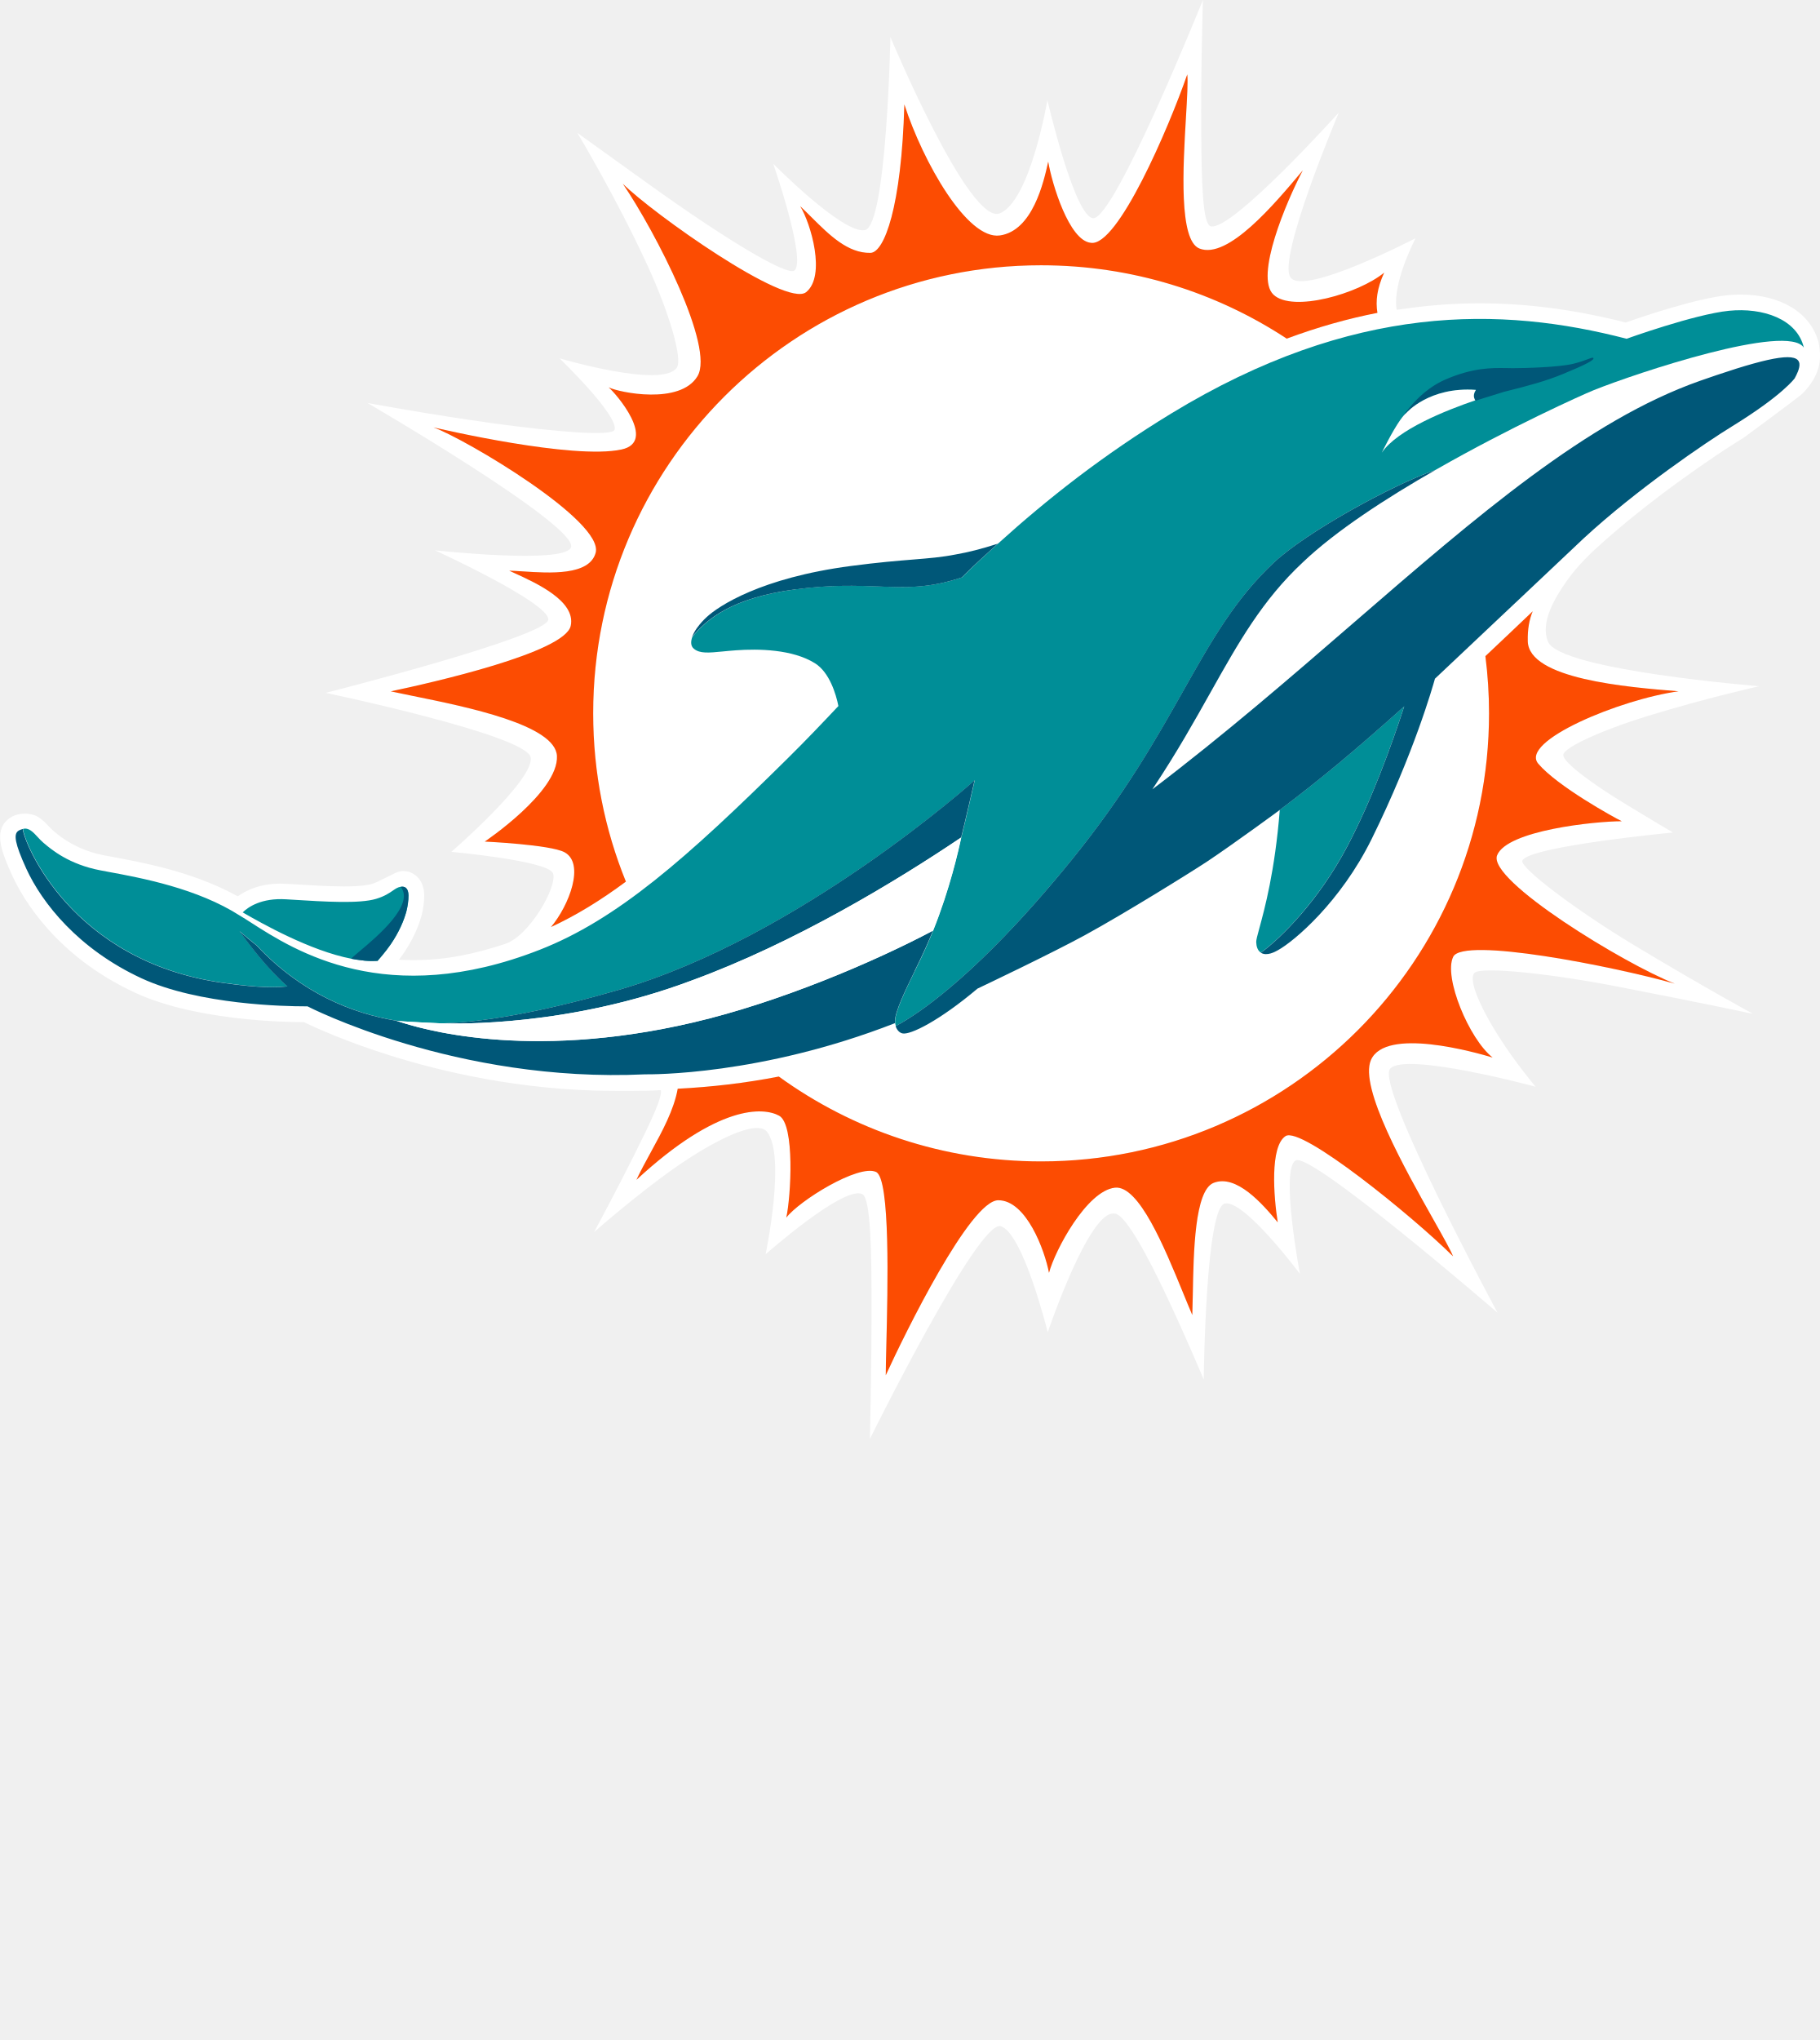
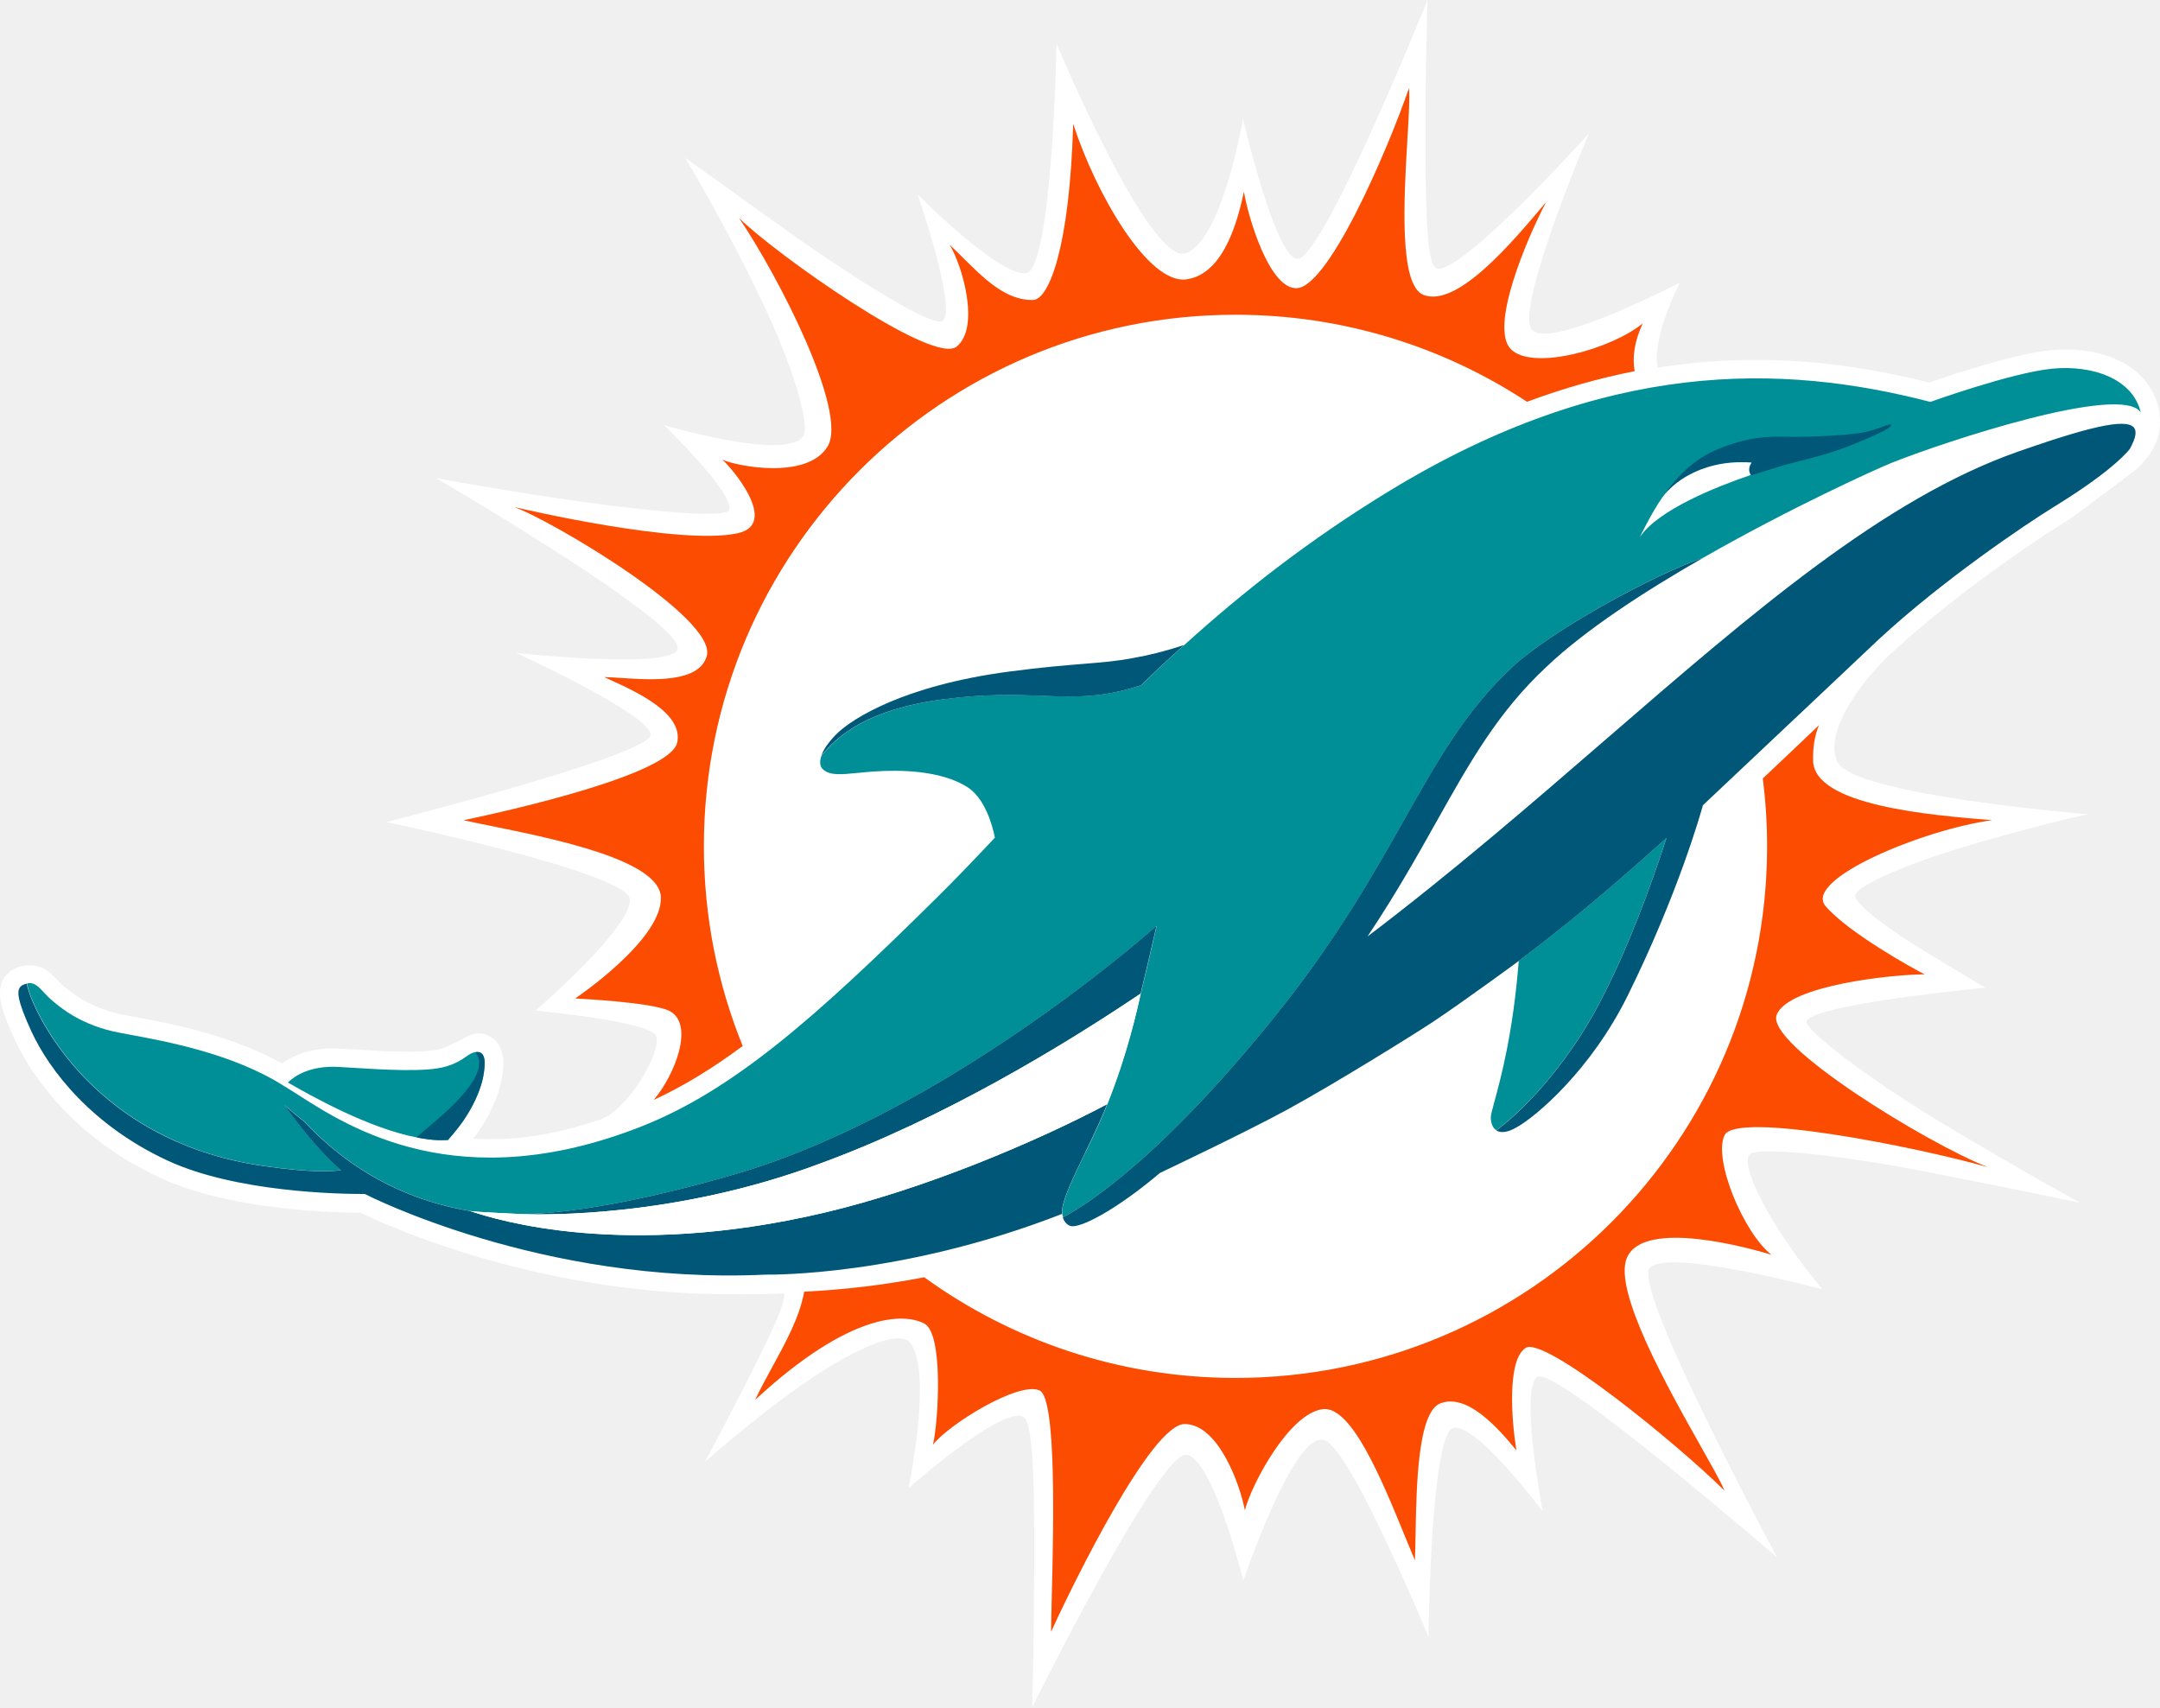
- <svg xmlns="http://www.w3.org/2000/svg" id="Layer" viewBox="0 0 420 470.65">
-   <defs>
-     <style>
+ <svg xmlns="http://www.w3.org/2000/svg" id="Layer" viewBox="0 0 419.994 331.97" version="1.1" width="419.994" height="331.97">
+   <defs id="defs1">
+     <style id="style1">
      .cls-1 {
        fill: #008e97;
      }

      .cls-1, .cls-2, .cls-3, .cls-4 {
        fill-rule: evenodd;
        stroke-width: 0px;
      }

      .cls-2 {
        fill: #fc4c02;
      }

      .cls-3 {
        fill: #fff;
      }

      .cls-4 {
        fill: #005778;
      }
    </style>
  </defs>
-   <path class="cls-3" d="m387.37,159.49c-13.4,1.82-36.82,11.52-32.37,16.72,4.45,5.2,17.42,12.35,19.26,13.25-6.18,0-26.5,2.1-28.77,7.86-2.28,5.76,29.41,25.07,41.01,29.61-14.43-4.06-48.84-10.84-51.13-6.2-2.29,4.64,3.66,18.99,9.1,23.25-3.98-1.19-24.77-7.1-28.1.58-3.67,8.46,16.65,39.48,18.96,45.28-9.37-9.29-35.02-30.13-38.66-27.74-3.64,2.38-2.74,14-1.79,19.9-3.52-4.29-9.57-11.17-14.8-9.11-5.23,2.06-4.58,22-4.92,30.49-4.31-9.99-11.35-30.11-17.86-29.38-6.51.73-13.82,14.42-15.21,19.65-.99-5.24-5.26-16.75-11.7-16.75s-21.44,30.48-25.97,40.38c-.02-7.66,1.82-45.05-2.25-46.9-4.06-1.85-17.78,6.67-20.72,10.55,1.09-4.91,2.02-21.51-1.64-23.52-3.66-2.01-14.09-2.64-32.94,14.79,3.13-6.69,8.28-13.96,9.53-21.02,7.81-.4,15.54-1.29,23.33-2.81,17.01,12.31,37.92,19.58,60.53,19.58,57.09,0,103.37-46.28,103.37-103.37,0-4.47-.29-8.88-.84-13.2,3.83-3.61,7.5-7.1,10.92-10.35-.78,1.87-1.22,4.13-1.14,6.91.22,8.72,22.8,10.58,34.8,11.55Zm-257.09,37.15c-3.26-1.76-18.4-2.46-18.4-2.46,0,0,17.05-11.46,16.66-19.75-.4-8.28-27.59-12.53-38.35-14.91,9.49-2,40.21-8.94,41.53-15.12,1.32-6.18-9.6-10.56-14.19-12.72,5.15.07,18.19,2.25,19.95-4.12,2.01-7.3-30.11-26.32-37.43-28.95,1.64.39,32.23,7.52,43.41,5.1,8.33-1.81-1.38-13.01-2.98-14.33,2.46,1.2,16.48,4.09,20.5-2.57,4.02-6.66-9.61-33.17-17.23-44.41,6.77,6.75,37.7,28.76,42.31,25.01,4.62-3.74,1.09-15.84-1.38-19.83,4.98,4.66,9.89,10.9,16.22,10.77,3.17-.07,7.16-10.55,7.82-34.25,4.29,13.28,14.54,31.33,22.06,30.23,7.53-1.09,10.1-12.27,11.14-17.03.87,5.11,4.82,18.25,9.84,18.73,6.16.96,17.96-26.47,22.25-38.86.65,6.12-3.84,37.56,2.8,40.17,6.64,2.62,17.62-10.62,23.85-18.04-3.78,7.18-11.17,24.53-6.77,28.68,4.4,4.15,19.61-.2,25.54-5.09-1.66,3.64-2.02,6.54-1.56,9.28-6.76,1.32-13.74,3.27-20.94,5.95-16.28-10.68-35.74-16.91-56.67-16.91-57.08,0-103.36,46.28-103.36,103.36,0,13.74,2.68,26.85,7.55,38.84-5.88,4.36-11.52,7.81-17.29,10.48,4.22-5.03,7.89-14.69,3.12-17.26Zm289.7-115.39c-.07-1.57-.37-2.5-.37-2.5h0c-1.91-6.68-8.72-10.79-17.99-10.79-.99,0-1.99.05-2.98.15-7.1.7-19.73,4.98-23.48,6.29-11.77-2.98-22.81-4.42-33.7-4.42-5.63,0-11.23.4-16.82,1.18h0s-2.3.31-2.3.31c0,0-.9-2.92,1.45-9.73,1.22-3.53,2.88-6.78,2.88-6.78,0,0-25.64,13.33-28.84,9.07-3.2-4.25,11.14-38.07,11.14-38.07,0,0-24.72,27.46-29.57,26.25-1.9-.48-2.09-10.42-2.18-21.13-.13-14.5.38-31.08.38-31.08,0,0-20.35,50.6-25.32,50.34-4.31-.23-10.57-27.24-10.57-27.24,0,0-3.93,23.28-10.99,26.12-7.06,2.85-25.24-40.68-25.24-40.68,0,0-.84,43.57-5.89,44.55-5.05.98-21.15-15.31-21.15-15.31,0,0,7.54,21.7,4.99,24.56-1.52,1.71-17-7.86-33.1-19.41-9.3-6.67-17.08-12.26-17.08-12.26,0,0,9.08,15.07,16.29,30.83,4.97,10.85,7.98,21.26,6.68,23.28-3.19,4.97-27.09-2.11-27.09-2.11,0,0,13.58,13.09,12.71,16.46-.42,1.64-13.93.45-27.66-1.42-14.56-1.99-29.38-4.74-29.38-4.74,0,0,48.5,28.2,46.98,33.27-1.2,4.01-31.39.73-31.39.73,0,0,26.24,11.99,26.14,15.95-.11,3.96-51.37,16.93-51.37,16.93,0,0,46.43,9.71,47.31,14.89.89,5.18-18.31,21.79-18.31,21.79,0,0,22.35,2.02,23.46,4.95,1.11,2.93-5.43,14.49-11.11,16.32-7.02,2.27-13.4,3.71-21.18,3.71-1.12,0-2.21-.03-3.28-.09.38-.5.77-1.01,1.1-1.5,1.91-2.8,3.34-5.8,4.12-8.65v-.03s.02-.03.02-.03c.4-1.57.6-3.13.61-4.64v-.13c-.06-1.72-.61-3.19-1.63-4.18-1.9-1.66-3.67-1.46-4.95-.89l-4.41,2.16c-.33.14-.7.28-1.15.42-.84.25-2.62.56-6.31.56-3.5,0-7.66-.26-11.68-.51,0,0-2.47-.14-2.95-.14-4.8,0-8.01,1.53-9.94,2.93l-1.05-.55c-9.82-5.22-21.25-7.33-28.38-8.64-.55-.1-1.08-.2-1.58-.29-7.88-1.55-12.2-6.22-12.55-6.6-.67-.72-1.54-1.66-2.67-2.31,0,0-2.05-1.28-5.09-.34-1.98.7-2.82,2.24-2.82,2.24-1.7,2.82-.08,6.97,2.06,11.65,2.43,5.31,10.06,18.58,28.32,27.05,5.98,2.78,13.84,4.75,23.37,5.87,7.17.84,13.23.95,15.65.95,2.32,1.13,9.48,4.44,20.11,7.76,11.68,3.65,29.92,7.99,50.83,8.09,0,0,7.42.09,11.42-.16.4,1.67-2.49,7.64-5.98,14.64-4.13,8.29-9.42,18.11-9.42,18.11,0,0,9.57-8.45,18.48-14.72,8.97-6.31,19.02-11.38,21.4-8.45,4.49,5.52-.3,28.29-.3,28.29,0,0,18.13-16.04,22.33-13.87,1.92.99,2.12,12.98,2.12,25.61.01,14.96-.38,30.85-.38,30.85,0,0,24.97-50.52,30.16-49.08,5.19,1.44,10.88,24.48,10.88,24.48,0,0,9.49-28.06,15.28-27.38,2.32-.28,7.3,8.82,11.72,18.12,4.85,10.2,9,20.17,9,20.17,0,0,.1-10.42.83-21.07.66-9.62,1.88-19.01,3.99-19.53,4.45-1.1,17.38,16.22,17.38,16.22,0,0-4.57-24.14-.99-26.18,3.58-2.05,46.59,35.14,46.59,35.14,0,0-28.22-52.29-24.79-56.29,3.43-3.99,33.58,4.15,33.58,4.15,0,0-4.49-5.3-8.33-11.3-4.02-6.27-7.36-13.27-5.79-14.95,1.43-1.53,17.14.06,33.38,3.21,18.72,3.63,30.9,6.22,30.9,6.22,0,0-11.03-5.97-27.29-15.75-14.08-8.47-26.46-18.01-25.94-19.55,1.14-3.33,34.77-6.53,34.77-6.53,0,0-5.64-3.32-11.71-7.03-6.58-4.03-13.61-9.04-13.61-10.87,0-1.6,8.43-5.58,19.55-9,13.33-4.1,25.66-6.85,25.66-6.85,0,0-45.84-3.68-48.7-10.22-1.95-4.46,1.64-10.28,4.27-14.05,2.63-3.76,6.4-7.17,6.4-7.17,12.52-11.56,28.47-22.21,33.56-25.34.36-.22.7-.44,1.05-.66,0,0,11.76-8.68,12.97-9.7,1.05-.88,3.74-3.71,4.35-7.3,0,0,.21-.99.14-2.57h0Z" />
-   <path class="cls-2" d="m296.93,78.13c7.21-2.68,14.18-4.63,20.94-5.95-.45-2.73-.1-5.64,1.56-9.28-5.93,4.89-21.14,9.24-25.54,5.09-4.4-4.15,2.99-21.51,6.76-28.68l-.29.34c-6.28,7.47-17.02,20.27-23.56,17.69-4.79-1.88-3.79-18.77-3.11-30.34.26-4.46.48-8.13.3-9.84-4.29,12.39-16.09,39.83-22.25,38.86-5.02-.48-8.98-13.62-9.84-18.73-1.04,4.76-3.61,15.94-11.14,17.03-7.52,1.1-17.77-16.95-22.06-30.23-.66,23.7-4.65,34.19-7.82,34.25-5.23.11-9.48-4.12-13.61-8.22-.87-.87-1.74-1.73-2.61-2.55,2.47,3.99,6,16.09,1.38,19.83-4.61,3.74-35.54-18.26-42.31-25.01,7.63,11.24,21.25,37.75,17.23,44.41-4.01,6.66-18.04,3.77-20.5,2.57,1.6,1.32,11.31,12.53,2.98,14.33-11.18,2.42-41.78-4.72-43.41-5.1,7.32,2.64,39.44,21.65,37.43,28.95-1.46,5.29-10.69,4.68-16.73,4.28-1.24-.08-2.34-.15-3.21-.17.38.18.8.37,1.25.58,5.06,2.31,14.16,6.47,12.94,12.14-1.32,6.18-32.04,13.12-41.53,15.12,1.45.32,3.2.68,5.15,1.07,12.46,2.53,32.85,6.67,33.2,13.84.4,8.29-16.66,19.75-16.66,19.75,0,0,15.14.7,18.4,2.46,4.77,2.58,1.1,12.24-3.12,17.26,5.77-2.67,11.41-6.12,17.29-10.48-4.87-11.99-7.55-25.1-7.55-38.84,0-57.08,46.28-103.36,103.36-103.36,20.92,0,40.39,6.22,56.67,16.91Zm47.53,165.86c-5.44-4.27-11.38-18.61-9.1-23.25,2.29-4.64,36.7,2.14,51.13,6.2-11.6-4.54-43.28-23.85-41-29.61,2.27-5.76,22.59-7.86,28.77-7.86-1.84-.9-14.82-8.05-19.26-13.26-4.45-5.21,18.97-14.9,32.37-16.72-12-.97-34.58-2.83-34.8-11.55-.07-2.78.36-5.04,1.14-6.91-3.42,3.26-7.09,6.75-10.92,10.35.55,4.32.84,8.72.84,13.2,0,57.09-46.28,103.37-103.37,103.37-22.6,0-43.52-7.27-60.53-19.58-7.8,1.52-15.52,2.41-23.33,2.81-.86,4.87-3.58,9.84-6.21,14.65-1.18,2.16-2.35,4.3-3.32,6.37,18.85-17.43,29.28-16.8,32.94-14.79,3.65,2,2.73,18.61,1.64,23.52,2.94-3.88,16.66-12.4,20.72-10.55,3.32,1.51,2.7,26.74,2.37,40.11-.07,2.99-.13,5.39-.13,6.8,4.53-9.9,19.52-40.38,25.97-40.38s10.71,11.52,11.7,16.75c1.39-5.23,8.7-18.92,15.21-19.65,5.53-.62,11.44,13.79,15.74,24.28.76,1.86,1.47,3.59,2.12,5.1.05-1.36.08-3.02.12-4.85.17-9.58.42-23.91,4.8-25.64,5.23-2.06,11.28,4.82,14.8,9.11-.94-5.91-1.84-17.52,1.8-19.9,3.64-2.38,29.29,18.45,38.66,27.74-.58-1.46-2.31-4.53-4.51-8.44-6.52-11.58-17.19-30.52-14.45-36.84,3.34-7.69,24.12-1.78,28.1-.58Z" />
-   <path class="cls-1" d="m375.33,78.17s15.79-5.69,23.67-6.47c7.77-.78,15.73,1.87,17.28,8.51h0c-3.68-5.77-38.61,5.83-48.54,9.83-2.7,1.09-19.32,8.58-36.29,18.28h0s0,0,0,0c0,0,0,0,0,0,0,0,0,0,0,0-.03.01-.11.05-.22.11-10.05,3.5-29.67,14.29-37.13,21.27-9.01,8.42-14.46,18.07-20.98,29.63-6.24,11.05-13.45,23.84-25.71,38.96-11.16,13.77-20.8,23.42-28.41,29.77-4.86,4.1-9.13,6.99-12.27,8.66-.12-.39-.15-.69-.15-.69-.02-.11-.02-.23-.02-.36,0-2.27,2.37-7.14,4.59-11.7h0c.47-.98.94-1.93,1.38-2.85,1.68-3.53,2.83-6.42,2.83-6.42,3.86-9.58,5.91-18.73,6.48-21.46.87-3.46,3.11-13.22,3.11-13.22,0,0-40.32,36.22-82.11,48.35-14.24,4.13-29.57,7.49-41,7.73,0,0-9.79-.42-10.44-.63-9.93-1.66-21.74-6.24-32.14-17.34-1.33-1.05-2.66-2.16-3.99-3.31.07.08.29.37.63.83,1.55,2.11,5.66,7.7,10.46,11.92-.09,0-.19.01-.28.02-.05,0-.11,0-.16.01-1.93.16-5.33.44-14.53-.87-34.84-4.95-45.8-32.22-46.09-35.49-.47.13-.88.28-1.17.55.29-.28.7-.42,1.17-.55,1.32-.37,2.33.72,3.39,1.87h0c.41.44.83.9,1.28,1.28l.13.11c1.69,1.44,5.79,4.93,13.13,6.31.5.09,1.03.19,1.59.3,7.8,1.44,20.68,3.82,30.56,10.15h0c.75.44,1.61.99,2.56,1.6,10.06,6.46,31.29,20.09,66.6,6.27,17.82-6.97,33.74-20.92,57.4-44.33,3.85-3.8,7.66-7.79,11.54-11.91-.55-2.77-2.07-7.79-5.41-9.87-5.18-3.24-13.04-3.36-18.22-2.99-1.13.08-2.14.18-3.05.27h0c-3.28.32-5.26.51-6.64-.6-.77-.61-.81-1.62-.39-2.76,3.26-3.97,9.02-9.03,23.84-10.98,8.28-1.09,14.08-.86,19.15-.67,6.4.25,11.65.45,19.25-2.09,2.7-2.73,5.85-5.57,8.3-7.78,5.68-5.14,11.76-10.26,18.38-15.3,6.63-5.03,13.79-9.97,21.63-14.74,41.99-25.55,76.22-24.71,105.07-17.22ZM92.47,204.59h0c-.66.09-1.16.43-1.81.88-.83.57-1.91,1.32-3.88,1.91-3.84,1.15-11.77.66-19.26.19-.5-.03-.99-.06-1.48-.09-5.76-.36-8.8,1.81-10.03,3.02h0,0l.23.13.17.1c4,2.28,15.15,8.63,24.72,10.47.54.1,1.83.32,3.05.44,1.21.12,2.65.06,2.96.04.02-.02,1.89-2.13,3.02-3.8,1.87-2.73,3.02-5.38,3.62-7.57.33-1.28.49-2.54.5-3.77-.07-2.22-1.44-1.99-1.76-1.94-.01,0-.02,0-.03,0Zm231.59-41.65c-2.97,9.15-7.52,21.66-13.1,32.24-6.63,12.58-15.37,21.26-19.98,24.6-.76-.46-1.05-1.44-1.08-2.44-.01-.49.27-1.53.72-3.17,1.2-4.41,3.6-13.16,4.72-27.33,4.97-3.74,9.44-7.3,13.39-10.58,5.02-4.18,10.19-8.7,15.33-13.31Z" />
-   <path class="cls-4" d="m414.22,87.17s0,0,0,0c.33-.6,1.2-2.23,1.03-3.32-.39-2.52-5.8-1.81-19.17,2.71-.02.01-.05.02-.08.03-.02,0-.04.01-.06.02-1.14.39-2.32.79-3.57,1.23-26.01,9.14-51.45,31.15-79.95,55.81h0c-14.54,12.58-29.87,25.85-46.48,38.45l.37-.57c5.29-7.96,9.32-15.15,13.02-21.74h0c6.5-11.58,11.95-21.3,21.34-30.07,7.6-7.25,19.26-14.82,30.75-21.38-.03.01-.11.05-.22.11-10.05,3.5-29.67,14.29-37.14,21.27-9.01,8.42-14.46,18.07-20.98,29.63-6.24,11.05-13.45,23.84-25.71,38.96-11.16,13.77-20.8,23.42-28.41,29.77-4.86,4.1-9.13,6.99-12.27,8.66v.02c.06.17.46,1.38,1.53,1.65,1.82.46,8.64-2.97,17.35-10.32h0l.1-.05c1.39-.66,17.01-8.09,24.65-12.26,9.4-5.13,24.9-14.79,28.29-17.04,0,0,0,0,0,0,6.04-4.02,16.73-11.86,16.73-11.88,4.97-3.74,9.44-7.3,13.39-10.58,5.02-4.18,10.19-8.7,15.33-13.31-2.97,9.15-7.52,21.66-13.1,32.24-6.63,12.58-15.37,21.26-19.98,24.6,1.37.87,3.36-.27,3.84-.54l.04-.02s.03-.02.04-.02c3.79-2.08,14.48-11.15,21.65-25.68,9.78-19.83,14.12-35.28,14.56-36.83h0c.02-.07.03-.11.03-.13.43-.4,9.81-9.24,18.64-17.58l.05-.05h.01c7.9-7.47,15.36-14.5,15.57-14.7,12.34-11.41,28.41-22.28,34.18-25.82,6.03-3.71,9.69-6.51,11.83-8.4,2.15-1.88,2.8-2.83,2.8-2.83Zm-65.5-2.22c3.33,0,11.13-.24,14.3-1.01,1.54-.37,2.64-.79,3.4-1.07h0c.8-.3,1.21-.46,1.3-.24.18.42-1.56,1.41-7.02,3.65-3.99,1.64-7.66,2.63-13.58,4.11-2.73.82-6.59,2.06-6.59,2.06,0,0-.01-.02-.02-.03v-.02s-.03-.02-.03-.03h0c-.07-.1-.13-.2-.18-.3,0,0,0-.01,0-.02h0s0-.02,0-.02c-.34-.76-.04-1.52.32-2.07-10.76-.79-16.03,5.28-16.03,5.28-.39.29-.85.85-1.35,1.55,1.56-2.39,5.05-6.92,10.23-9.19,6.41-2.8,10.83-2.73,14.07-2.68.41,0,.81.01,1.19.01Zm-126.92,108.29c.87-3.45,3.11-13.22,3.11-13.22,0,0-40.32,36.22-82.11,48.35-14.24,4.13-29.57,7.49-41,7.73h.11s.13,0,.13,0c3.36.09,29.21.76,57.5-9.86,23.83-8.7,47.26-22.92,62.25-33.01Zm-127.54,13.3c0,1.23-.18,2.49-.5,3.77-.6,2.19-1.75,4.84-3.62,7.57-1.13,1.67-3,3.77-3.02,3.8-.31.02-1.75.08-2.96-.04-1.22-.12-2.51-.34-3.05-.44h0c-.07-.11.66-.72,1.8-1.67,3.99-3.34,12.93-10.82,9.55-14.93h.03s0,0,0,0c.32-.05,1.69-.28,1.76,1.94Zm89.29-70.56c8.27-1.09,14.08-.86,19.15-.67,6.41.25,11.65.45,19.26-2.09,2.66-2.69,5.76-5.49,8.2-7.69l.09-.09c-3.86,1.24-6.84,1.98-9.65,2.47-3.28.65-6.09.87-9.85,1.18h0c-3.56.29-7.96.64-14.4,1.49-20.8,2.74-30.53,9.25-33.25,11.77-.82.76-1.45,1.42-2.32,2.62-.6.83-1.01,1.81-1.08,1.99,3.27-3.98,9.02-9.04,23.85-10.99Zm27.55,87.99c.47-.97.94-1.93,1.38-2.85,1.68-3.53,2.83-6.42,2.83-6.42-13.66,7.25-35.49,16.54-55.24,21.16-38.89,9.12-63.8,1.21-68.07-.19l-.56-.18h-.04s0-.01,0-.01c-.01,0-.02,0-.02,0,0,0-.01,0-.02,0-9.93-1.66-21.74-6.24-32.14-17.34-1.33-1.05-2.66-2.15-3.99-3.31.07.08.29.37.63.83,1.55,2.11,5.66,7.7,10.46,11.92-.14.01-.29.02-.45.04-1.93.16-5.33.44-14.53-.87-34.84-4.95-45.8-32.22-46.09-35.49-.35.1-.67.2-.93.36,0,0,0,0,0,0-.08.05-.17.11-.24.18-.86.78-.73,2.67,1.98,8.6,3.64,7.95,12.01,18.53,26.55,25.28,13.3,6.18,33.55,6.49,37.64,6.49.25,0,.43,0,.56,0,.06,0,.11,0,.14,0,0,0,0,0,0,0,0,0,34.31,17.75,77.92,15.69h.05c1.24.01,26.64.29,57.62-11.81-.02-.11-.02-.23-.02-.36,0-2.27,2.37-7.14,4.59-11.7Z" />
-   <path class="cls-3" d="m323.22,96.79c.49-.7.96-1.25,1.35-1.55,0,0,5.27-6.08,16.03-5.29-.36.55-.66,1.32-.32,2.07,0,0,0,.01,0,.02,0,0,0,.01,0,.02.05.1.11.2.18.3-6.69,2.28-18,6.76-21.58,12.08,0,0,2.39-4.92,4.33-7.65Zm-107.91,117.9c3.86-9.58,5.91-18.73,6.48-21.46-14.99,10.09-38.42,24.3-62.25,33.01-28.3,10.62-54.14,9.95-57.5,9.86-.1,0-.18,0-.24,0,0,0-9.45-.41-10.4-.61l.61.19c4.27,1.4,29.18,9.31,68.07.19,19.75-4.63,41.58-13.92,55.24-21.16Z" />
+   <path class="cls-3" d="m 387.34,159.49 c -13.4,1.82 -36.82,11.52 -32.37,16.72 4.45,5.2 17.42,12.35 19.26,13.25 -6.18,0 -26.5,2.1 -28.77,7.86 -2.28,5.76 29.41,25.07 41.01,29.61 -14.43,-4.06 -48.84,-10.84 -51.13,-6.2 -2.29,4.64 3.66,18.99 9.1,23.25 -3.98,-1.19 -24.77,-7.1 -28.1,0.58 -3.67,8.46 16.65,39.48 18.96,45.28 -9.37,-9.29 -35.02,-30.13 -38.66,-27.74 -3.64,2.38 -2.74,14 -1.79,19.9 -3.52,-4.29 -9.57,-11.17 -14.8,-9.11 -5.23,2.06 -4.58,22 -4.92,30.49 -4.31,-9.99 -11.35,-30.11 -17.86,-29.38 -6.51,0.73 -13.82,14.42 -15.21,19.65 -0.99,-5.24 -5.26,-16.75 -11.7,-16.75 -6.44,0 -21.44,30.48 -25.97,40.38 -0.02,-7.66 1.82,-45.05 -2.25,-46.9 -4.06,-1.85 -17.78,6.67 -20.72,10.55 1.09,-4.91 2.02,-21.51 -1.64,-23.52 -3.66,-2.01 -14.09,-2.64 -32.94,14.79 3.13,-6.69 8.28,-13.96 9.53,-21.02 7.81,-0.4 15.54,-1.29 23.33,-2.81 17.01,12.31 37.92,19.58 60.53,19.58 57.09,0 103.37,-46.28 103.37,-103.37 0,-4.47 -0.29,-8.88 -0.84,-13.2 3.83,-3.61 7.5,-7.1 10.92,-10.35 -0.78,1.87 -1.22,4.13 -1.14,6.91 0.22,8.72 22.8,10.58 34.8,11.55 z m -257.09,37.15 c -3.26,-1.76 -18.4,-2.46 -18.4,-2.46 0,0 17.05,-11.46 16.66,-19.75 -0.4,-8.28 -27.59,-12.53 -38.35,-14.91 9.49,-2 40.21,-8.94 41.53,-15.12 1.32,-6.18 -9.6,-10.56 -14.19,-12.72 5.15,0.07 18.19,2.25 19.95,-4.12 2.01,-7.3 -30.11,-26.32 -37.43,-28.95 1.64,0.39 32.23,7.52 43.41,5.1 8.33,-1.81 -1.38,-13.01 -2.98,-14.33 2.46,1.2 16.48,4.09 20.5,-2.57 4.02,-6.66 -9.61,-33.17 -17.23,-44.41 6.77,6.75 37.7,28.76 42.31,25.01 4.62,-3.74 1.09,-15.84 -1.38,-19.83 4.98,4.66 9.89,10.9 16.22,10.77 3.17,-0.07 7.16,-10.55 7.82,-34.25 4.29,13.28 14.54,31.33 22.06,30.23 7.53,-1.09 10.1,-12.27 11.14,-17.03 0.87,5.11 4.82,18.25 9.84,18.73 6.16,0.96 17.96,-26.47 22.25,-38.86 0.65,6.12 -3.84,37.56 2.8,40.17 6.64,2.62 17.62,-10.62 23.85,-18.04 -3.78,7.18 -11.17,24.53 -6.77,28.68 4.4,4.15 19.61,-0.2 25.54,-5.09 -1.66,3.64 -2.02,6.54 -1.56,9.28 -6.76,1.32 -13.74,3.27 -20.94,5.95 -16.28,-10.68 -35.74,-16.91 -56.67,-16.91 -57.08,0 -103.36,46.28 -103.36,103.36 0,13.74 2.68,26.85 7.55,38.84 -5.88,4.36 -11.52,7.81 -17.29,10.48 4.22,-5.03 7.89,-14.69 3.12,-17.26 z m 289.7,-115.39 c -0.07,-1.57 -0.37,-2.5 -0.37,-2.5 v 0 c -1.91,-6.68 -8.72,-10.79 -17.99,-10.79 -0.99,0 -1.99,0.05 -2.98,0.15 -7.1,0.7 -19.73,4.98 -23.48,6.29 -11.77,-2.98 -22.81,-4.42 -33.7,-4.42 -5.63,0 -11.23,0.4 -16.82,1.18 v 0 c 0,0 -2.3,0.31 -2.3,0.31 0,0 -0.9,-2.92 1.45,-9.73 1.22,-3.53 2.88,-6.78 2.88,-6.78 0,0 -25.64,13.33 -28.84,9.07 -3.2,-4.25 11.14,-38.07 11.14,-38.07 0,0 -24.72,27.46 -29.57,26.25 -1.9,-0.48 -2.09,-10.42 -2.18,-21.13 -0.13,-14.5 0.38,-31.08 0.38,-31.08 0,0 -20.35,50.6 -25.32,50.34 -4.31,-0.23 -10.57,-27.24 -10.57,-27.24 0,0 -3.93,23.28 -10.99,26.12 -7.06,2.85 -25.24,-40.68 -25.24,-40.68 0,0 -0.84,43.57 -5.89,44.55 -5.05,0.98 -21.15,-15.31 -21.15,-15.31 0,0 7.54,21.7 4.99,24.56 -1.52,1.71 -17,-7.86 -33.1,-19.41 -9.3,-6.67 -17.08,-12.26 -17.08,-12.26 0,0 9.08,15.07 16.29,30.83 4.97,10.85 7.98,21.26 6.68,23.28 -3.19,4.97 -27.09,-2.11 -27.09,-2.11 0,0 13.58,13.09 12.71,16.46 -0.42,1.64 -13.93,0.45 -27.66,-1.42 -14.56,-1.99 -29.38,-4.74 -29.38,-4.74 0,0 48.5,28.2 46.98,33.27 -1.2,4.01 -31.39,0.73 -31.39,0.73 0,0 26.24,11.99 26.14,15.95 -0.11,3.96 -51.37,16.93 -51.37,16.93 0,0 46.43,9.71 47.31,14.89 0.89,5.18 -18.31,21.79 -18.31,21.79 0,0 22.35,2.02 23.46,4.95 1.11,2.93 -5.43,14.49 -11.11,16.32 -7.02,2.27 -13.4,3.71 -21.18,3.71 -1.12,0 -2.21,-0.03 -3.28,-0.09 0.38,-0.5 0.77,-1.01 1.1,-1.5 1.91,-2.8 3.34,-5.8 4.12,-8.65 v -0.03 c 0,0 0.02,-0.03 0.02,-0.03 0.4,-1.57 0.6,-3.13 0.61,-4.64 v -0.13 c -0.06,-1.72 -0.61,-3.19 -1.63,-4.18 -1.9,-1.66 -3.67,-1.46 -4.95,-0.89 l -4.41,2.16 c -0.33,0.14 -0.7,0.28 -1.15,0.42 -0.84,0.25 -2.62,0.56 -6.31,0.56 -3.5,0 -7.66,-0.26 -11.68,-0.51 0,0 -2.47,-0.14 -2.95,-0.14 -4.8,0 -8.01,1.53 -9.94,2.93 l -1.05,-0.55 c -9.82,-5.22 -21.25,-7.33 -28.38,-8.64 -0.55,-0.1 -1.08,-0.2 -1.58,-0.29 -7.88,-1.55 -12.2,-6.22 -12.55,-6.6 -0.67,-0.72 -1.54,-1.66 -2.67,-2.31 0,0 -2.05,-1.28 -5.09,-0.34 -1.98,0.7 -2.82,2.24 -2.82,2.24 -1.7,2.82 -0.08,6.97 2.06,11.65 2.43,5.31 10.06,18.58 28.32,27.05 5.98,2.78 13.84,4.75 23.37,5.87 7.17,0.84 13.23,0.95 15.65,0.95 2.32,1.13 9.48,4.44 20.11,7.76 11.68,3.65 29.92,7.99 50.83,8.09 0,0 7.42,0.09 11.42,-0.16 0.4,1.67 -2.49,7.64 -5.98,14.64 -4.13,8.29 -9.42,18.11 -9.42,18.11 0,0 9.57,-8.45 18.48,-14.72 8.97,-6.31 19.02,-11.38 21.4,-8.45 4.49,5.52 -0.3,28.29 -0.3,28.29 0,0 18.13,-16.04 22.33,-13.87 1.92,0.99 2.12,12.98 2.12,25.61 0.01,14.96 -0.38,30.85 -0.38,30.85 0,0 24.97,-50.52 30.16,-49.08 5.19,1.44 10.88,24.48 10.88,24.48 0,0 9.49,-28.06 15.28,-27.38 2.32,-0.28 7.3,8.82 11.72,18.12 4.85,10.2 9,20.17 9,20.17 0,0 0.1,-10.42 0.83,-21.07 0.66,-9.62 1.88,-19.01 3.99,-19.53 4.45,-1.1 17.38,16.22 17.38,16.22 0,0 -4.57,-24.14 -0.99,-26.18 3.58,-2.05 46.59,35.14 46.59,35.14 0,0 -28.22,-52.29 -24.79,-56.29 3.43,-3.99 33.58,4.15 33.58,4.15 0,0 -4.49,-5.3 -8.33,-11.3 -4.02,-6.27 -7.36,-13.27 -5.79,-14.95 1.43,-1.53 17.14,0.06 33.38,3.21 18.72,3.63 30.9,6.22 30.9,6.22 0,0 -11.03,-5.97 -27.29,-15.75 -14.08,-8.47 -26.46,-18.01 -25.94,-19.55 1.14,-3.33 34.77,-6.53 34.77,-6.53 0,0 -5.64,-3.32 -11.71,-7.03 -6.58,-4.03 -13.61,-9.04 -13.61,-10.87 0,-1.6 8.43,-5.58 19.55,-9 13.33,-4.1 25.66,-6.85 25.66,-6.85 0,0 -45.84,-3.68 -48.7,-10.22 -1.95,-4.46 1.64,-10.28 4.27,-14.05 2.63,-3.76 6.4,-7.17 6.4,-7.17 12.52,-11.56 28.47,-22.21 33.56,-25.34 0.36,-0.22 0.7,-0.44 1.05,-0.66 0,0 11.76,-8.68 12.97,-9.7 1.05,-0.88 3.74,-3.71 4.35,-7.3 0,0 0.21,-0.99 0.14,-2.57 v 0 z" id="path1" />
+   <path class="cls-2" d="m 296.9,78.13 c 7.21,-2.68 14.18,-4.63 20.94,-5.95 -0.45,-2.73 -0.1,-5.64 1.56,-9.28 -5.93,4.89 -21.14,9.24 -25.54,5.09 -4.4,-4.15 2.99,-21.51 6.76,-28.68 l -0.29,0.34 c -6.28,7.47 -17.02,20.27 -23.56,17.69 -4.79,-1.88 -3.79,-18.77 -3.11,-30.34 0.26,-4.46 0.48,-8.13 0.3,-9.84 -4.29,12.39 -16.09,39.83 -22.25,38.86 -5.02,-0.48 -8.98,-13.62 -9.84,-18.73 -1.04,4.76 -3.61,15.94 -11.14,17.03 -7.52,1.1 -17.77,-16.95 -22.06,-30.23 -0.66,23.7 -4.65,34.19 -7.82,34.25 -5.23,0.11 -9.48,-4.12 -13.61,-8.22 -0.87,-0.87 -1.74,-1.73 -2.61,-2.55 2.47,3.99 6,16.09 1.38,19.83 -4.61,3.74 -35.54,-18.26 -42.31,-25.01 7.63,11.24 21.25,37.75 17.23,44.41 -4.01,6.66 -18.04,3.77 -20.5,2.57 1.6,1.32 11.31,12.53 2.98,14.33 -11.18,2.42 -41.78,-4.72 -43.41,-5.1 7.32,2.64 39.44,21.65 37.43,28.95 -1.46,5.29 -10.69,4.68 -16.73,4.28 -1.24,-0.08 -2.34,-0.15 -3.21,-0.17 0.38,0.18 0.8,0.37 1.25,0.58 5.06,2.31 14.16,6.47 12.94,12.14 -1.32,6.18 -32.04,13.12 -41.53,15.12 1.45,0.32 3.2,0.68 5.15,1.07 12.46,2.53 32.85,6.67 33.2,13.84 0.4,8.29 -16.66,19.75 -16.66,19.75 0,0 15.14,0.7 18.4,2.46 4.77,2.58 1.1,12.24 -3.12,17.26 5.77,-2.67 11.41,-6.12 17.29,-10.48 -4.87,-11.99 -7.55,-25.1 -7.55,-38.84 0,-57.08 46.28,-103.36 103.36,-103.36 20.92,0 40.39,6.22 56.67,16.91 z m 47.53,165.86 c -5.44,-4.27 -11.38,-18.61 -9.1,-23.25 2.29,-4.64 36.7,2.14 51.13,6.2 -11.6,-4.54 -43.28,-23.85 -41,-29.61 2.27,-5.76 22.59,-7.86 28.77,-7.86 -1.84,-0.9 -14.82,-8.05 -19.26,-13.26 -4.45,-5.21 18.97,-14.9 32.37,-16.72 -12,-0.97 -34.58,-2.83 -34.8,-11.55 -0.07,-2.78 0.36,-5.04 1.14,-6.91 -3.42,3.26 -7.09,6.75 -10.92,10.35 0.55,4.32 0.84,8.72 0.84,13.2 0,57.09 -46.28,103.37 -103.37,103.37 -22.6,0 -43.52,-7.27 -60.53,-19.58 -7.8,1.52 -15.52,2.41 -23.33,2.81 -0.86,4.87 -3.58,9.84 -6.21,14.65 -1.18,2.16 -2.35,4.3 -3.32,6.37 18.85,-17.43 29.28,-16.8 32.94,-14.79 3.65,2 2.73,18.61 1.64,23.52 2.94,-3.88 16.66,-12.4 20.72,-10.55 3.32,1.51 2.7,26.74 2.37,40.11 -0.07,2.99 -0.13,5.39 -0.13,6.8 4.53,-9.9 19.52,-40.38 25.97,-40.38 6.45,0 10.71,11.52 11.7,16.75 1.39,-5.23 8.7,-18.92 15.21,-19.65 5.53,-0.62 11.44,13.79 15.74,24.28 0.76,1.86 1.47,3.59 2.12,5.1 0.05,-1.36 0.08,-3.02 0.12,-4.85 0.17,-9.58 0.42,-23.91 4.8,-25.64 5.23,-2.06 11.28,4.82 14.8,9.11 -0.94,-5.91 -1.84,-17.52 1.8,-19.9 3.64,-2.38 29.29,18.45 38.66,27.74 -0.58,-1.46 -2.31,-4.53 -4.51,-8.44 -6.52,-11.58 -17.19,-30.52 -14.45,-36.84 3.34,-7.69 24.12,-1.78 28.1,-0.58 z" id="path2" />
+   <path class="cls-1" d="m 375.3,78.17 c 0,0 15.79,-5.69 23.67,-6.47 7.77,-0.78 15.73,1.87 17.28,8.51 v 0 c -3.68,-5.77 -38.61,5.83 -48.54,9.83 -2.7,1.09 -19.32,8.58 -36.29,18.28 v 0 c 0,0 0,0 0,0 0,0 0,0 0,0 0,0 0,0 0,0 -0.03,0.01 -0.11,0.05 -0.22,0.11 -10.05,3.5 -29.67,14.29 -37.13,21.27 -9.01,8.42 -14.46,18.07 -20.98,29.63 -6.24,11.05 -13.45,23.84 -25.71,38.96 -11.16,13.77 -20.8,23.42 -28.41,29.77 -4.86,4.1 -9.13,6.99 -12.27,8.66 -0.12,-0.39 -0.15,-0.69 -0.15,-0.69 -0.02,-0.11 -0.02,-0.23 -0.02,-0.36 0,-2.27 2.37,-7.14 4.59,-11.7 v 0 c 0.47,-0.98 0.94,-1.93 1.38,-2.85 1.68,-3.53 2.83,-6.42 2.83,-6.42 3.86,-9.58 5.91,-18.73 6.48,-21.46 0.87,-3.46 3.11,-13.22 3.11,-13.22 0,0 -40.32,36.22 -82.11,48.35 -14.24,4.13 -29.57,7.49 -41,7.73 0,0 -9.79,-0.42 -10.44,-0.63 -9.93,-1.66 -21.74,-6.24 -32.14,-17.34 -1.33,-1.05 -2.66,-2.16 -3.99,-3.31 0.07,0.08 0.29,0.37 0.63,0.83 1.55,2.11 5.66,7.7 10.46,11.92 -0.09,0 -0.19,0.01 -0.28,0.02 -0.05,0 -0.11,0 -0.16,0.01 -1.93,0.16 -5.33,0.44 -14.53,-0.87 -34.84,-4.95 -45.8,-32.22 -46.09,-35.49 -0.47,0.13 -0.88,0.28 -1.17,0.55 0.29,-0.28 0.7,-0.42 1.17,-0.55 1.32,-0.37 2.33,0.72 3.39,1.87 v 0 c 0.41,0.44 0.83,0.9 1.28,1.28 l 0.13,0.11 c 1.69,1.44 5.79,4.93 13.13,6.31 0.5,0.09 1.03,0.19 1.59,0.3 7.8,1.44 20.68,3.82 30.56,10.15 v 0 c 0.75,0.44 1.61,0.99 2.56,1.6 10.06,6.46 31.29,20.09 66.6,6.27 17.82,-6.97 33.74,-20.92 57.4,-44.33 3.85,-3.8 7.66,-7.79 11.54,-11.91 -0.55,-2.77 -2.07,-7.79 -5.41,-9.87 -5.18,-3.24 -13.04,-3.36 -18.22,-2.99 -1.13,0.08 -2.14,0.18 -3.05,0.27 v 0 c -3.28,0.32 -5.26,0.51 -6.64,-0.6 -0.77,-0.61 -0.81,-1.62 -0.39,-2.76 3.26,-3.97 9.02,-9.03 23.84,-10.98 8.28,-1.09 14.08,-0.86 19.15,-0.67 6.4,0.25 11.65,0.45 19.25,-2.09 2.7,-2.73 5.85,-5.57 8.3,-7.78 5.68,-5.14 11.76,-10.26 18.38,-15.3 6.63,-5.03 13.79,-9.97 21.63,-14.74 41.99,-25.55 76.22,-24.71 105.07,-17.22 z M 92.44,204.59 v 0 c -0.66,0.09 -1.16,0.43 -1.81,0.88 -0.83,0.57 -1.91,1.32 -3.88,1.91 -3.84,1.15 -11.77,0.66 -19.26,0.19 -0.5,-0.03 -0.99,-0.06 -1.48,-0.09 -5.76,-0.36 -8.8,1.81 -10.03,3.02 v 0 0 l 0.23,0.13 0.17,0.1 c 4,2.28 15.15,8.63 24.72,10.47 0.54,0.1 1.83,0.32 3.05,0.44 1.21,0.12 2.65,0.06 2.96,0.04 0.02,-0.02 1.89,-2.13 3.02,-3.8 1.87,-2.73 3.02,-5.38 3.62,-7.57 0.33,-1.28 0.49,-2.54 0.5,-3.77 -0.07,-2.22 -1.44,-1.99 -1.76,-1.94 -0.01,0 -0.02,0 -0.03,0 z M 324.03,162.94 c -2.97,9.15 -7.52,21.66 -13.1,32.24 -6.63,12.58 -15.37,21.26 -19.98,24.6 -0.76,-0.46 -1.05,-1.44 -1.08,-2.44 -0.01,-0.49 0.27,-1.53 0.72,-3.17 1.2,-4.41 3.6,-13.16 4.72,-27.33 4.97,-3.74 9.44,-7.3 13.39,-10.58 5.02,-4.18 10.19,-8.7 15.33,-13.31 z" id="path3" />
+   <path class="cls-4" d="m 414.19,87.17 c 0,0 0,0 0,0 0.33,-0.6 1.2,-2.23 1.03,-3.32 -0.39,-2.52 -5.8,-1.81 -19.17,2.71 -0.02,0.01 -0.05,0.02 -0.08,0.03 -0.02,0 -0.04,0.01 -0.06,0.02 -1.14,0.39 -2.32,0.79 -3.57,1.23 -26.01,9.14 -51.45,31.15 -79.95,55.81 v 0 c -14.54,12.58 -29.87,25.85 -46.48,38.45 l 0.37,-0.57 c 5.29,-7.96 9.32,-15.15 13.02,-21.74 v 0 c 6.5,-11.58 11.95,-21.3 21.34,-30.07 7.6,-7.25 19.26,-14.82 30.75,-21.38 -0.03,0.01 -0.11,0.05 -0.22,0.11 -10.05,3.5 -29.67,14.29 -37.14,21.27 -9.01,8.42 -14.46,18.07 -20.98,29.63 -6.24,11.05 -13.45,23.84 -25.71,38.96 -11.16,13.77 -20.8,23.42 -28.41,29.77 -4.86,4.1 -9.13,6.99 -12.27,8.66 v 0.02 c 0.06,0.17 0.46,1.38 1.53,1.65 1.82,0.46 8.64,-2.97 17.35,-10.32 v 0 l 0.1,-0.05 c 1.39,-0.66 17.01,-8.09 24.65,-12.26 9.4,-5.13 24.9,-14.79 28.29,-17.04 0,0 0,0 0,0 6.04,-4.02 16.73,-11.86 16.73,-11.88 4.97,-3.74 9.44,-7.3 13.39,-10.58 5.02,-4.18 10.19,-8.7 15.33,-13.31 -2.97,9.15 -7.52,21.66 -13.1,32.24 -6.63,12.58 -15.37,21.26 -19.98,24.6 1.37,0.87 3.36,-0.27 3.84,-0.54 l 0.04,-0.02 c 0,0 0.03,-0.02 0.04,-0.02 3.79,-2.08 14.48,-11.15 21.65,-25.68 9.78,-19.83 14.12,-35.28 14.56,-36.83 v 0 c 0.02,-0.07 0.03,-0.11 0.03,-0.13 0.43,-0.4 9.81,-9.24 18.64,-17.58 l 0.05,-0.05 h 0.01 c 7.9,-7.47 15.36,-14.5 15.57,-14.7 12.34,-11.41 28.41,-22.28 34.18,-25.82 6.03,-3.71 9.69,-6.51 11.83,-8.4 2.15,-1.88 2.8,-2.83 2.8,-2.83 z m -65.5,-2.22 c 3.33,0 11.13,-0.24 14.3,-1.01 1.54,-0.37 2.64,-0.79 3.4,-1.07 v 0 c 0.8,-0.3 1.21,-0.46 1.3,-0.24 0.18,0.42 -1.56,1.41 -7.02,3.65 -3.99,1.64 -7.66,2.63 -13.58,4.11 -2.73,0.82 -6.59,2.06 -6.59,2.06 0,0 -0.01,-0.02 -0.02,-0.03 V 92.4 c 0,0 -0.03,-0.02 -0.03,-0.03 v 0 c -0.07,-0.1 -0.13,-0.2 -0.18,-0.3 0,0 0,-0.01 0,-0.02 v 0 c 0,0 0,-0.02 0,-0.02 -0.34,-0.76 -0.04,-1.52 0.32,-2.07 -10.76,-0.79 -16.03,5.28 -16.03,5.28 -0.39,0.29 -0.85,0.85 -1.35,1.55 1.56,-2.39 5.05,-6.92 10.23,-9.19 6.41,-2.8 10.83,-2.73 14.07,-2.68 0.41,0 0.81,0.01 1.19,0.01 z m -126.92,108.29 c 0.87,-3.45 3.11,-13.22 3.11,-13.22 0,0 -40.32,36.22 -82.11,48.35 -14.24,4.13 -29.57,7.49 -41,7.73 h 0.11 c 0,0 0.13,0 0.13,0 3.36,0.09 29.21,0.76 57.5,-9.86 23.83,-8.7 47.26,-22.92 62.25,-33.01 z m -127.54,13.3 c 0,1.23 -0.18,2.49 -0.5,3.77 -0.6,2.19 -1.75,4.84 -3.62,7.57 -1.13,1.67 -3,3.77 -3.02,3.8 -0.31,0.02 -1.75,0.08 -2.96,-0.04 -1.22,-0.12 -2.51,-0.34 -3.05,-0.44 v 0 c -0.07,-0.11 0.66,-0.72 1.8,-1.67 3.99,-3.34 12.93,-10.82 9.55,-14.93 h 0.03 c 0,0 0,0 0,0 0.32,-0.05 1.69,-0.28 1.76,1.94 z m 89.29,-70.56 c 8.27,-1.09 14.08,-0.86 19.15,-0.67 6.41,0.25 11.65,0.45 19.26,-2.09 2.66,-2.69 5.76,-5.49 8.2,-7.69 l 0.09,-0.09 c -3.86,1.24 -6.84,1.98 -9.65,2.47 -3.28,0.65 -6.09,0.87 -9.85,1.18 v 0 c -3.56,0.29 -7.96,0.64 -14.4,1.49 -20.8,2.74 -30.53,9.25 -33.25,11.77 -0.82,0.76 -1.45,1.42 -2.32,2.62 -0.6,0.83 -1.01,1.81 -1.08,1.99 3.27,-3.98 9.02,-9.04 23.85,-10.99 z m 27.55,87.99 c 0.47,-0.97 0.94,-1.93 1.38,-2.85 1.68,-3.53 2.83,-6.42 2.83,-6.42 -13.66,7.25 -35.49,16.54 -55.24,21.16 -38.89,9.12 -63.8,1.21 -68.07,-0.19 l -0.56,-0.18 h -0.04 c 0,0 0,-0.01 0,-0.01 -0.01,0 -0.02,0 -0.02,0 0,0 -0.01,0 -0.02,0 -9.93,-1.66 -21.74,-6.24 -32.14,-17.34 -1.33,-1.05 -2.66,-2.15 -3.99,-3.31 0.07,0.08 0.29,0.37 0.63,0.83 1.55,2.11 5.66,7.7 10.46,11.92 -0.14,0.01 -0.29,0.02 -0.45,0.04 -1.93,0.16 -5.33,0.44 -14.53,-0.87 -34.84,-4.95 -45.8,-32.22 -46.09,-35.49 -0.35,0.1 -0.67,0.2 -0.93,0.36 0,0 0,0 0,0 -0.08,0.05 -0.17,0.11 -0.24,0.18 -0.86,0.78 -0.73,2.67 1.98,8.6 3.64,7.95 12.01,18.53 26.55,25.28 13.3,6.18 33.55,6.49 37.64,6.49 0.25,0 0.43,0 0.56,0 0.06,0 0.11,0 0.14,0 0,0 0,0 0,0 0,0 34.31,17.75 77.92,15.69 h 0.05 c 1.24,0.01 26.64,0.29 57.62,-11.81 -0.02,-0.11 -0.02,-0.23 -0.02,-0.36 0,-2.27 2.37,-7.14 4.59,-11.7 z" id="path4" />
+   <path class="cls-3" d="m 323.19,96.79 c 0.49,-0.7 0.96,-1.25 1.35,-1.55 0,0 5.27,-6.08 16.03,-5.29 -0.36,0.55 -0.66,1.32 -0.32,2.07 0,0 0,0.01 0,0.02 0,0 0,0.01 0,0.02 0.05,0.1 0.11,0.2 0.18,0.3 -6.69,2.28 -18,6.76 -21.58,12.08 0,0 2.39,-4.92 4.33,-7.65 z m -107.91,117.9 c 3.86,-9.58 5.91,-18.73 6.48,-21.46 -14.99,10.09 -38.42,24.3 -62.25,33.01 -28.3,10.62 -54.14,9.95 -57.5,9.86 -0.1,0 -0.18,0 -0.24,0 0,0 -9.45,-0.41 -10.4,-0.61 l 0.61,0.19 c 4.27,1.4 29.18,9.31 68.07,0.19 19.75,-4.63 41.58,-13.92 55.24,-21.16 z" id="path5" />
</svg>
